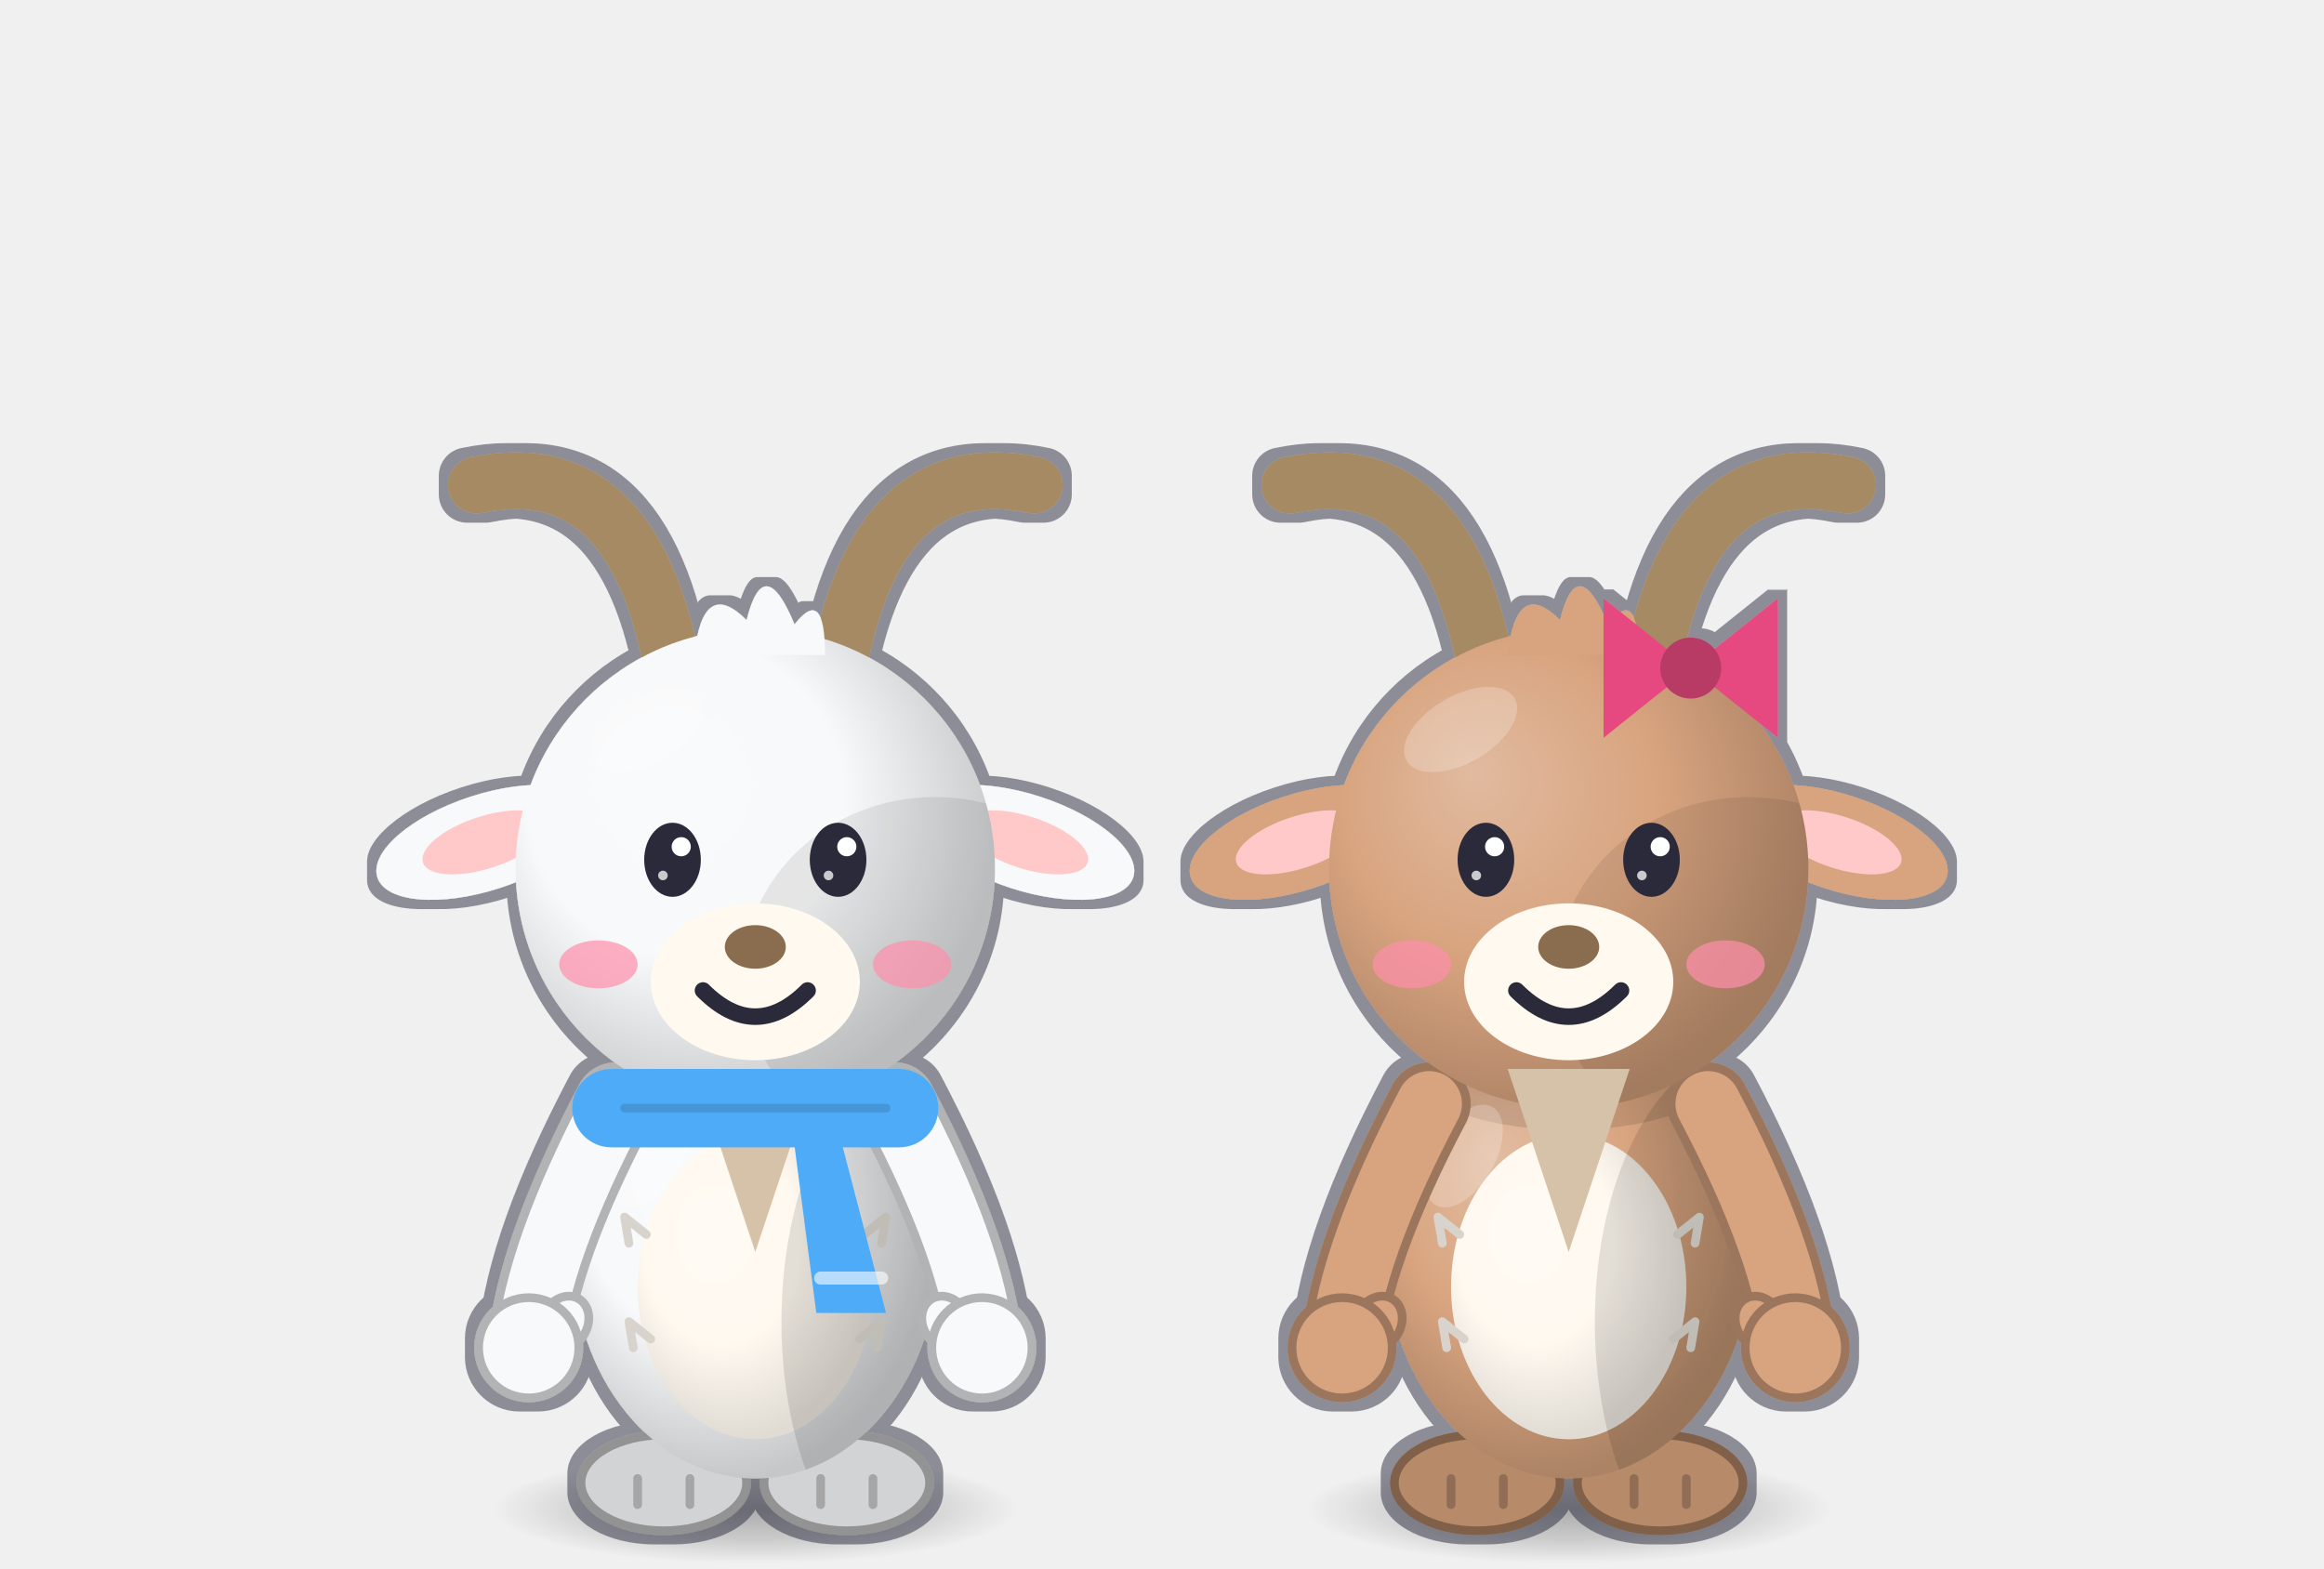
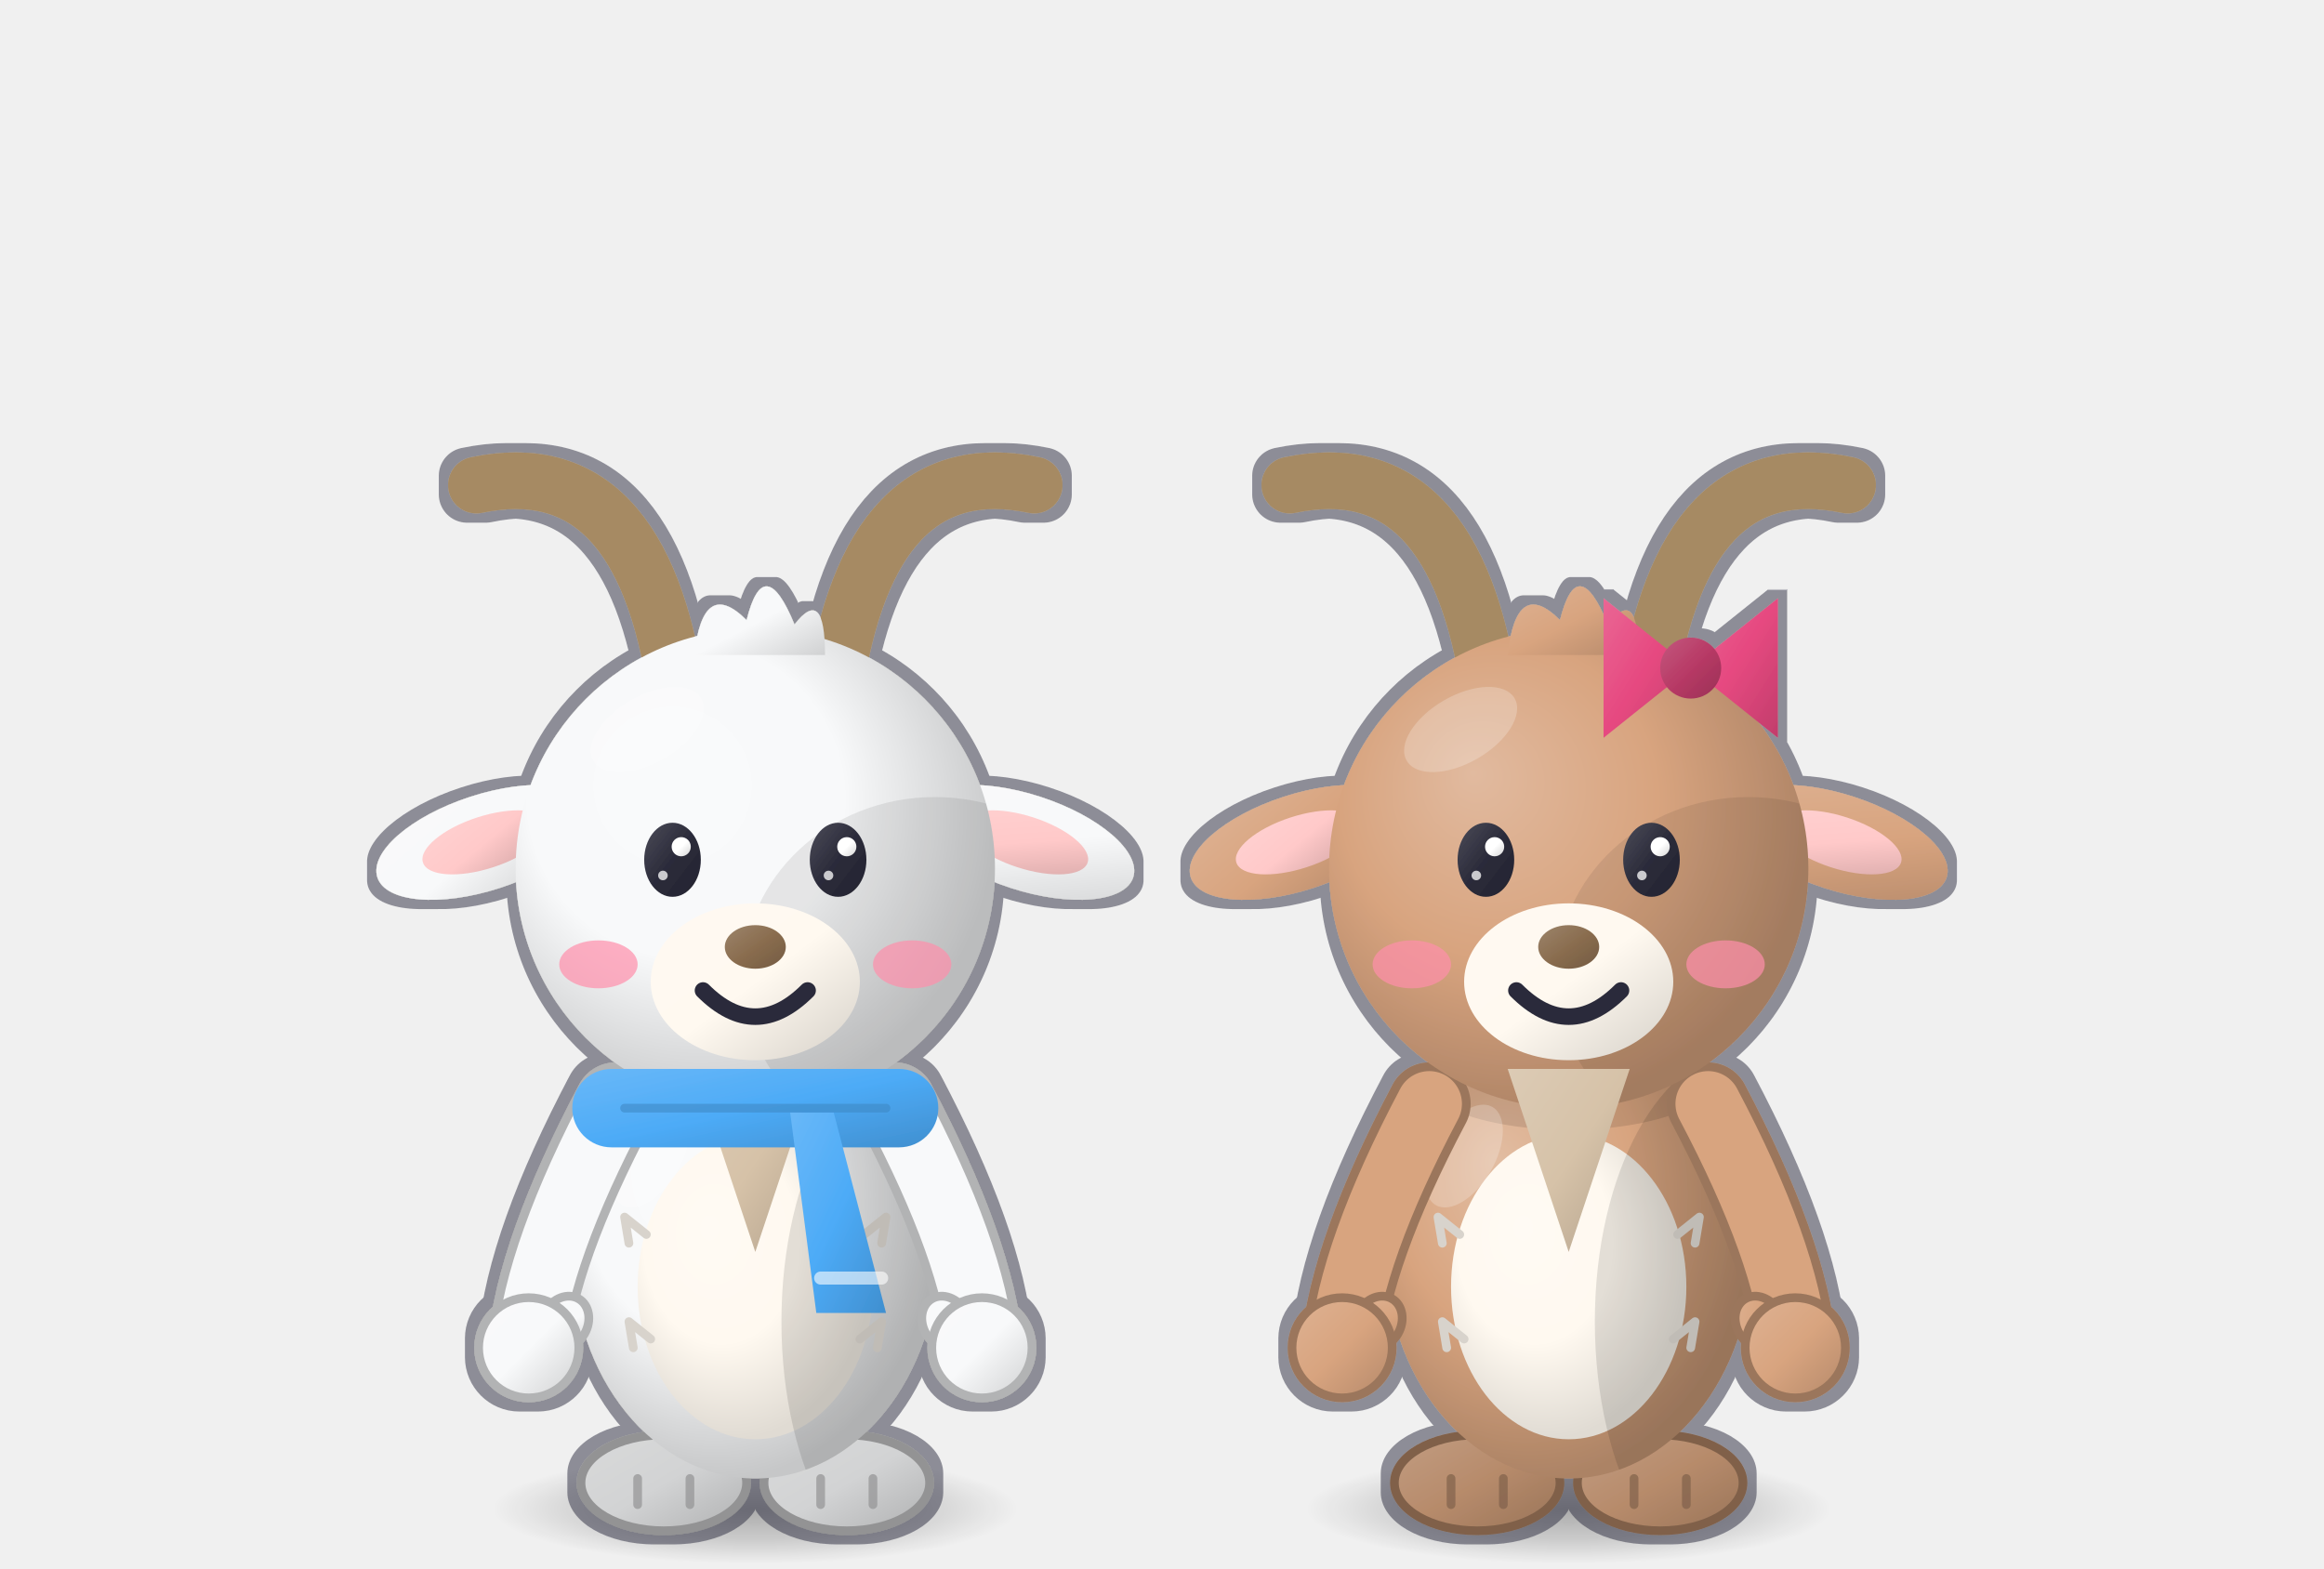
<svg xmlns="http://www.w3.org/2000/svg" viewBox="0 0 400 270" width="400" height="270">
  <defs>
+     <linearGradient id="vol0044542" x1="0" y1="0" x2="1" y2="1">
+       <stop offset="0" stop-color="#ffffff" />
+       <stop offset="0.5" stop-color="#fff" />
+       <stop offset="1" stop-color="#d6d6d6" />
+     </linearGradient>
+     <linearGradient id="vol00eada2" x1="0" y1="0" x2="1" y2="1">
+       <stop offset="0" stop-color="#deb293" />
+       <stop offset="0.5" stop-color="#d8a47f" />
+       <stop offset="1" stop-color="#b5896a" />
+     </linearGradient>
+     <linearGradient id="vol0fe71c1" x1="0" y1="0" x2="1" y2="1">
+       <stop offset="0" stop-color="#9c846b" />
+       <stop offset="0.5" stop-color="#8a6d4f" />
+       <stop offset="1" stop-color="#735b42" />
+     </linearGradient>
+     <linearGradient id="vol136d6e7" x1="0" y1="0" x2="1" y2="1">
+       <stop offset="0" stop-color="#ea6694" />
+       <stop offset="0.5" stop-color="#e64980" />
+       <stop offset="1" stop-color="#c13d6b" />
+     </linearGradient>
+     <linearGradient id="vol2793f9e" x1="0" y1="0" x2="1" y2="1">
+       <stop offset="0" stop-color="#c29d82" />
+       <stop offset="0.5" stop-color="#b78b6b" />
+       <stop offset="1" stop-color="#997459" />
+     </linearGradient>
    <radialGradient id="vol2ea26ee" cx="0.5" cy="0.5" r="0.5">
      <stop offset="0" stop-color="#000" stop-opacity="0.286" />
      <stop offset="0.55" stop-color="#000" stop-opacity="0.156" />
      <stop offset="1" stop-color="#000" stop-opacity="0" />
    </radialGradient>
    <radialGradient id="vol345ca93" cx="0.4" cy="0.4" r="0.6" fx="0.3" fy="0.3">
      <stop offset="0" stop-color="#f9fafb" />
      <stop offset="0.55" stop-color="#f8f9fa" />
      <stop offset="1" stop-color="#c6c7c8" />
    </radialGradient>
+     <linearGradient id="vol38c8b34" x1="0" y1="0" x2="1" y2="1">
+       <stop offset="0" stop-color="#4c4c59" />
+       <stop offset="0.5" stop-color="#2b2b3a" />
+       <stop offset="1" stop-color="#242430" />
+     </linearGradient>
    <radialGradient id="vol42f4a8c" cx="0.4" cy="0.4" r="0.6" fx="0.3" fy="0.3">
      <stop offset="0" stop-color="#f9fafb" />
      <stop offset="0.55" stop-color="#f8f9fa" />
      <stop offset="1" stop-color="#cbcccd" />
    </radialGradient>
    <radialGradient id="vol55bbeac" cx="0.4" cy="0.4" r="0.6" fx="0.3" fy="0.3">
      <stop offset="0" stop-color="#fffaf4" />
      <stop offset="0.55" stop-color="#fff9f0" />
      <stop offset="1" stop-color="#e0dbd3" />
    </radialGradient>
+     <linearGradient id="vol70795a0" x1="0" y1="0" x2="1" y2="1">
+       <stop offset="0" stop-color="#f9f9fa" />
+       <stop offset="0.5" stop-color="#f8f9fa" />
+       <stop offset="1" stop-color="#d0d1d2" />
+     </linearGradient>
+     <linearGradient id="vol7457057" x1="0" y1="0" x2="1" y2="1">
+       <stop offset="0" stop-color="#fff9f2" />
+       <stop offset="0.5" stop-color="#fff9f0" />
+       <stop offset="1" stop-color="#d6d1c9" />
+     </linearGradient>
+     <linearGradient id="vol957febc" x1="0" y1="0" x2="1" y2="1">
+       <stop offset="0" stop-color="#c3597e" />
+       <stop offset="0.5" stop-color="#b83a66" />
+       <stop offset="1" stop-color="#9a3055" />
+     </linearGradient>
+     <linearGradient id="vol9d6cbb7" x1="0" y1="0" x2="1" y2="1">
+       <stop offset="0" stop-color="#dccbb5" />
+       <stop offset="0.5" stop-color="#d6c2a8" />
+       <stop offset="1" stop-color="#b3a28d" />
+     </linearGradient>
+     <linearGradient id="vola10e909" x1="0" y1="0" x2="1" y2="1">
+       <stop offset="0" stop-color="#ffd1d1" />
+       <stop offset="0.5" stop-color="#ffc9c9" />
+       <stop offset="1" stop-color="#d6a8a8" />
+     </linearGradient>
+     <linearGradient id="vola88da3a" x1="0" y1="0" x2="1" y2="1">
+       <stop offset="0" stop-color="#69b8f8" />
+       <stop offset="0.5" stop-color="#4dabf7" />
+       <stop offset="1" stop-color="#408fcf" />
+     </linearGradient>
    <radialGradient id="volbd58ecb" cx="0.4" cy="0.4" r="0.6" fx="0.3" fy="0.3">
      <stop offset="0" stop-color="#e1ba9f" />
      <stop offset="0.55" stop-color="#d8a47f" />
      <stop offset="1" stop-color="#b18668" />
    </radialGradient>
    <radialGradient id="volc208d49" cx="0.4" cy="0.4" r="0.6" fx="0.3" fy="0.3">
      <stop offset="0" stop-color="#e2bda2" />
      <stop offset="0.55" stop-color="#d8a47f" />
      <stop offset="1" stop-color="#ac8365" />
    </radialGradient>
+     <linearGradient id="volde742ad" x1="0" y1="0" x2="1" y2="1">
+       <stop offset="0" stop-color="#d9dada" />
+       <stop offset="0.5" stop-color="#d2d3d4" />
+       <stop offset="1" stop-color="#b0b1b2" />
+     </linearGradient>
  </defs>
  <g transform="translate(130 262) scale(0.75 0.75)">
    <ellipse cx="0" cy="-3" rx="60.5" ry="12.6" fill="url(#vol2ea26ee)" />
-     <filter id="c10" x="-15%" y="-15%" width="130%" height="130%">
+     <filter id="c12" x="-15%" y="-15%" width="130%" height="130%">
      <feMorphology in="SourceAlpha" operator="dilate" radius="2.62" result="e" />
      <feFlood flood-color="#2b2b3a" flood-opacity="0.5" />
      <feComposite in2="e" operator="in" result="o" />
      <feMerge>
        <feMergeNode in="o" />
        <feMergeNode in="SourceGraphic" />
      </feMerge>
    </filter>
-     <g filter="url(#c10)">
-       <ellipse cx="-21" cy="-9" rx="19" ry="11" fill="#d2d3d4" stroke="#939394" stroke-width="2" />
+     <g filter="url(#c12)">
+       <ellipse cx="-21" cy="-9" rx="19" ry="11" fill="url(#volde742ad)" stroke="#939394" stroke-width="2" />
      <line x1="-27" y1="-4" x2="-27" y2="-10" stroke="#939394" stroke-width="2" stroke-linecap="round" opacity="0.7" />
      <line x1="-15" y1="-4" x2="-15" y2="-10" stroke="#939394" stroke-width="2" stroke-linecap="round" opacity="0.7" />
-       <ellipse cx="21" cy="-9" rx="19" ry="11" fill="#d2d3d4" stroke="#939394" stroke-width="2" />
+       <ellipse cx="21" cy="-9" rx="19" ry="11" fill="url(#volde742ad)" stroke="#939394" stroke-width="2" />
      <line x1="15" y1="-4" x2="15" y2="-10" stroke="#939394" stroke-width="2" stroke-linecap="round" opacity="0.7" />
      <line x1="27" y1="-4" x2="27" y2="-10" stroke="#939394" stroke-width="2" stroke-linecap="round" opacity="0.7" />
      <ellipse cx="0" cy="-62" rx="42" ry="52" fill="url(#vol345ca93)" />
      <ellipse cx="0" cy="-54" rx="27" ry="35" fill="url(#vol55bbeac)" />
      <path d="M -25 -66 l -5 -4 l 1 6" fill="none" stroke="#d8d3cc" stroke-width="2" stroke-linecap="round" stroke-linejoin="round" />
      <path d="M -24 -42 l -5 -4 l 1 6" fill="none" stroke="#d8d3cc" stroke-width="2" stroke-linecap="round" stroke-linejoin="round" />
      <path d="M 25 -66 l 5 -4 l -1 6" fill="none" stroke="#d8d3cc" stroke-width="2" stroke-linecap="round" stroke-linejoin="round" />
      <path d="M 24 -42 l 5 -4 l -1 6" fill="none" stroke="#d8d3cc" stroke-width="2" stroke-linecap="round" stroke-linejoin="round" />
-       <clipPath id="k8">
+       <clipPath id="k10">
        <ellipse cx="0" cy="-62" rx="42" ry="52" fill="#000" />
      </clipPath>
-       <g clip-path="url(#k8)">
+       <g clip-path="url(#k10)">
        <ellipse cx="40" cy="-46" rx="34" ry="62" fill="#000" opacity="0.11" />
        <ellipse cx="0" cy="-104" rx="36" ry="14" fill="#000" opacity="0.11" />
        <ellipse cx="-24" cy="-84" rx="7" ry="13" fill="#fff" transform="rotate(30 -24 -84)" opacity="0.22" />
      </g>
      <path d="M -32 -96 Q -50 -62 -52 -40" fill="none" stroke="#b2b3b4" stroke-width="19" stroke-linecap="round" stroke-linejoin="round" />
      <path d="M -32 -96 Q -50 -62 -52 -40" fill="none" stroke="#f8f9fa" stroke-width="15" stroke-linecap="round" stroke-linejoin="round" />
      <path d="M 32 -96 Q 50 -62 52 -40" fill="none" stroke="#b2b3b4" stroke-width="19" stroke-linecap="round" stroke-linejoin="round" />
      <path d="M 32 -96 Q 50 -62 52 -40" fill="none" stroke="#f8f9fa" stroke-width="15" stroke-linecap="round" stroke-linejoin="round" />
-       <ellipse cx="-43.7" cy="-45.8" rx="5.2" ry="6.3" fill="#f8f9fa" transform="rotate(30 -43.7 -45.8)" stroke="#b2b3b4" stroke-width="2" />
-       <circle cx="-52" cy="-40" r="11.5" fill="#f8f9fa" stroke="#b2b3b4" stroke-width="2" />
-       <ellipse cx="43.7" cy="-45.8" rx="5.2" ry="6.3" fill="#f8f9fa" transform="rotate(-30 43.7 -45.8)" stroke="#b2b3b4" stroke-width="2" />
-       <circle cx="52" cy="-40" r="11.5" fill="#f8f9fa" stroke="#b2b3b4" stroke-width="2" />
+       <ellipse cx="-43.7" cy="-45.8" rx="5.2" ry="6.3" fill="url(#vol70795a0)" transform="rotate(30 -43.7 -45.8)" stroke="#b2b3b4" stroke-width="2" />
+       <circle cx="-52" cy="-40" r="11.5" fill="url(#vol70795a0)" stroke="#b2b3b4" stroke-width="2" />
+       <ellipse cx="43.7" cy="-45.8" rx="5.2" ry="6.3" fill="url(#vol70795a0)" transform="rotate(-30 43.7 -45.8)" stroke="#b2b3b4" stroke-width="2" />
+       <circle cx="52" cy="-40" r="11.5" fill="url(#vol70795a0)" stroke="#b2b3b4" stroke-width="2" />
      <g>
        <path d="M -18 -190 Q -26 -246 -64 -238" fill="none" stroke="#a68a64" stroke-width="13" stroke-linecap="round" stroke-linejoin="round" />
-         <ellipse cx="-62" cy="-156" rx="26" ry="11" fill="#f8f9fa" transform="rotate(-18 -62 -156)" />
-         <ellipse cx="-62" cy="-156" rx="15" ry="6" fill="#ffc9c9" transform="rotate(-18 -62 -156)" />
+         <ellipse cx="-62" cy="-156" rx="26" ry="11" fill="url(#vol70795a0)" transform="rotate(-18 -62 -156)" />
+         <ellipse cx="-62" cy="-156" rx="15" ry="6" fill="url(#vola10e909)" transform="rotate(-18 -62 -156)" />
        <path d="M 18 -190 Q 26 -246 64 -238" fill="none" stroke="#a68a64" stroke-width="13" stroke-linecap="round" stroke-linejoin="round" />
-         <ellipse cx="62" cy="-156" rx="26" ry="11" fill="#f8f9fa" transform="rotate(18 62 -156)" />
-         <ellipse cx="62" cy="-156" rx="15" ry="6" fill="#ffc9c9" transform="rotate(18 62 -156)" />
+         <ellipse cx="62" cy="-156" rx="26" ry="11" fill="url(#vol70795a0)" transform="rotate(18 62 -156)" />
+         <ellipse cx="62" cy="-156" rx="15" ry="6" fill="url(#vola10e909)" transform="rotate(18 62 -156)" />
        <circle cx="0" cy="-150" r="55" fill="url(#vol42f4a8c)" />
-         <clipPath id="k9">
+         <clipPath id="k11">
          <circle cx="0" cy="-150" r="55" fill="#000" />
        </clipPath>
-         <g clip-path="url(#k9)">
+         <g clip-path="url(#k11)">
          <ellipse cx="41.2" cy="-125.2" rx="44" ry="41.2" fill="#000" opacity="0.08" />
          <ellipse cx="-24.8" cy="-181.9" rx="14.3" ry="7.7" fill="#fff" transform="rotate(-30 -24.8 -181.9)" opacity="0.22" />
        </g>
-         <path d="M -14 -199 Q -12 -217 -2 -207 Q 2 -223 9 -206 Q 16 -215 16 -199 Z" fill="#f8f9fa" />
-         <polygon points="-14,-104 14,-104 0,-62" fill="#d6c2a8" />
-         <ellipse cx="0" cy="-124" rx="24" ry="18" fill="#fff9f0" />
+         <path d="M -14 -199 Q -12 -217 -2 -207 Q 2 -223 9 -206 Q 16 -215 16 -199 Z" fill="url(#vol70795a0)" />
+         <polygon points="-14,-104 14,-104 0,-62" fill="url(#vol9d6cbb7)" />
+         <ellipse cx="0" cy="-124" rx="24" ry="18" fill="url(#vol7457057)" />
        <ellipse cx="-36" cy="-128" rx="9" ry="5.5" fill="#ff8fab" opacity="0.7" />
        <ellipse cx="36" cy="-128" rx="9" ry="5.5" fill="#ff8fab" opacity="0.7" />
-         <ellipse cx="-19" cy="-152" rx="6.5" ry="8.5" fill="#2b2b3a" />
-         <circle cx="-17" cy="-155" r="2.2" fill="#fff" />
+         <ellipse cx="-19" cy="-152" rx="6.5" ry="8.5" fill="url(#vol38c8b34)" />
+         <circle cx="-17" cy="-155" r="2.2" fill="url(#vol0044542)" />
        <circle cx="-21.2" cy="-148.4" r="1.1" fill="#fff" opacity="0.75" />
-         <ellipse cx="19" cy="-152" rx="6.5" ry="8.5" fill="#2b2b3a" />
-         <circle cx="21" cy="-155" r="2.2" fill="#fff" />
+         <ellipse cx="19" cy="-152" rx="6.5" ry="8.5" fill="url(#vol38c8b34)" />
+         <circle cx="21" cy="-155" r="2.2" fill="url(#vol0044542)" />
        <circle cx="16.8" cy="-148.4" r="1.1" fill="#fff" opacity="0.75" />
-         <ellipse cx="0" cy="-132" rx="7" ry="5" fill="#8a6d4f" />
+         <ellipse cx="0" cy="-132" rx="7" ry="5" fill="url(#vol0fe71c1)" />
        <path d="M -12 -122 Q 0 -110 12 -122" fill="none" stroke="#2b2b3a" stroke-width="3.8" stroke-linecap="round" stroke-linejoin="round" />
      </g>
      <g>
-         <rect x="-42" y="-104" width="84" height="18" rx="9" fill="#4dabf7" />
-         <path d="M 18 -94 L 30 -48 L 14 -48 L 8 -94 Z" fill="#4dabf7" />
+         <rect x="-42" y="-104" width="84" height="18" rx="9" fill="url(#vola88da3a)" />
+         <path d="M 18 -94 L 30 -48 L 14 -48 L 8 -94 Z" fill="url(#vola88da3a)" />
        <line x1="15" y1="-56" x2="29" y2="-56" stroke="#fff" stroke-width="3" stroke-linecap="round" opacity="0.6" />
        <line x1="-30" y1="-95" x2="30" y2="-95" stroke="#3d88c5" stroke-width="2" stroke-linecap="round" opacity="0.6" />
      </g>
    </g>
  </g>
  <g transform="translate(270 262) scale(0.75 0.75)">
    <ellipse cx="0" cy="-3" rx="60.5" ry="12.6" fill="url(#vol2ea26ee)" />
-     <filter id="c13" x="-15%" y="-15%" width="130%" height="130%">
+     <filter id="c15" x="-15%" y="-15%" width="130%" height="130%">
      <feMorphology in="SourceAlpha" operator="dilate" radius="2.62" result="e" />
      <feFlood flood-color="#2b2b3a" flood-opacity="0.5" />
      <feComposite in2="e" operator="in" result="o" />
      <feMerge>
        <feMergeNode in="o" />
        <feMergeNode in="SourceGraphic" />
      </feMerge>
    </filter>
-     <g filter="url(#c13)">
-       <ellipse cx="-21" cy="-9" rx="19" ry="11" fill="#b78b6b" stroke="#80614a" stroke-width="2" />
+     <g filter="url(#c15)">
+       <ellipse cx="-21" cy="-9" rx="19" ry="11" fill="url(#vol2793f9e)" stroke="#80614a" stroke-width="2" />
      <line x1="-27" y1="-4" x2="-27" y2="-10" stroke="#80614a" stroke-width="2" stroke-linecap="round" opacity="0.7" />
      <line x1="-15" y1="-4" x2="-15" y2="-10" stroke="#80614a" stroke-width="2" stroke-linecap="round" opacity="0.7" />
-       <ellipse cx="21" cy="-9" rx="19" ry="11" fill="#b78b6b" stroke="#80614a" stroke-width="2" />
+       <ellipse cx="21" cy="-9" rx="19" ry="11" fill="url(#vol2793f9e)" stroke="#80614a" stroke-width="2" />
      <line x1="15" y1="-4" x2="15" y2="-10" stroke="#80614a" stroke-width="2" stroke-linecap="round" opacity="0.7" />
      <line x1="27" y1="-4" x2="27" y2="-10" stroke="#80614a" stroke-width="2" stroke-linecap="round" opacity="0.7" />
      <ellipse cx="0" cy="-62" rx="42" ry="52" fill="url(#volc208d49)" />
      <ellipse cx="0" cy="-54" rx="27" ry="35" fill="url(#vol55bbeac)" />
      <path d="M -25 -66 l -5 -4 l 1 6" fill="none" stroke="#d8d3cc" stroke-width="2" stroke-linecap="round" stroke-linejoin="round" />
      <path d="M -24 -42 l -5 -4 l 1 6" fill="none" stroke="#d8d3cc" stroke-width="2" stroke-linecap="round" stroke-linejoin="round" />
      <path d="M 25 -66 l 5 -4 l -1 6" fill="none" stroke="#d8d3cc" stroke-width="2" stroke-linecap="round" stroke-linejoin="round" />
      <path d="M 24 -42 l 5 -4 l -1 6" fill="none" stroke="#d8d3cc" stroke-width="2" stroke-linecap="round" stroke-linejoin="round" />
-       <clipPath id="k11">
+       <clipPath id="k13">
        <ellipse cx="0" cy="-62" rx="42" ry="52" fill="#000" />
      </clipPath>
-       <g clip-path="url(#k11)">
+       <g clip-path="url(#k13)">
        <ellipse cx="40" cy="-46" rx="34" ry="62" fill="#000" opacity="0.11" />
        <ellipse cx="0" cy="-104" rx="36" ry="14" fill="#000" opacity="0.11" />
        <ellipse cx="-24" cy="-84" rx="7" ry="13" fill="#fff" transform="rotate(30 -24 -84)" opacity="0.22" />
      </g>
      <path d="M -32 -96 Q -50 -62 -52 -40" fill="none" stroke="#9b765b" stroke-width="19" stroke-linecap="round" stroke-linejoin="round" />
      <path d="M -32 -96 Q -50 -62 -52 -40" fill="none" stroke="#d8a47f" stroke-width="15" stroke-linecap="round" stroke-linejoin="round" />
      <path d="M 32 -96 Q 50 -62 52 -40" fill="none" stroke="#9b765b" stroke-width="19" stroke-linecap="round" stroke-linejoin="round" />
      <path d="M 32 -96 Q 50 -62 52 -40" fill="none" stroke="#d8a47f" stroke-width="15" stroke-linecap="round" stroke-linejoin="round" />
-       <ellipse cx="-43.7" cy="-45.8" rx="5.2" ry="6.3" fill="#d8a47f" transform="rotate(30 -43.7 -45.8)" stroke="#9b765b" stroke-width="2" />
-       <circle cx="-52" cy="-40" r="11.5" fill="#d8a47f" stroke="#9b765b" stroke-width="2" />
-       <ellipse cx="43.7" cy="-45.8" rx="5.2" ry="6.3" fill="#d8a47f" transform="rotate(-30 43.7 -45.8)" stroke="#9b765b" stroke-width="2" />
-       <circle cx="52" cy="-40" r="11.5" fill="#d8a47f" stroke="#9b765b" stroke-width="2" />
+       <ellipse cx="-43.7" cy="-45.8" rx="5.2" ry="6.3" fill="url(#vol00eada2)" transform="rotate(30 -43.7 -45.8)" stroke="#9b765b" stroke-width="2" />
+       <circle cx="-52" cy="-40" r="11.5" fill="url(#vol00eada2)" stroke="#9b765b" stroke-width="2" />
+       <ellipse cx="43.7" cy="-45.8" rx="5.2" ry="6.3" fill="url(#vol00eada2)" transform="rotate(-30 43.7 -45.8)" stroke="#9b765b" stroke-width="2" />
+       <circle cx="52" cy="-40" r="11.5" fill="url(#vol00eada2)" stroke="#9b765b" stroke-width="2" />
      <g>
        <path d="M -18 -190 Q -26 -246 -64 -238" fill="none" stroke="#a68a64" stroke-width="13" stroke-linecap="round" stroke-linejoin="round" />
-         <ellipse cx="-62" cy="-156" rx="26" ry="11" fill="#d8a47f" transform="rotate(-18 -62 -156)" />
-         <ellipse cx="-62" cy="-156" rx="15" ry="6" fill="#ffc9c9" transform="rotate(-18 -62 -156)" />
+         <ellipse cx="-62" cy="-156" rx="26" ry="11" fill="url(#vol00eada2)" transform="rotate(-18 -62 -156)" />
+         <ellipse cx="-62" cy="-156" rx="15" ry="6" fill="url(#vola10e909)" transform="rotate(-18 -62 -156)" />
        <path d="M 18 -190 Q 26 -246 64 -238" fill="none" stroke="#a68a64" stroke-width="13" stroke-linecap="round" stroke-linejoin="round" />
-         <ellipse cx="62" cy="-156" rx="26" ry="11" fill="#d8a47f" transform="rotate(18 62 -156)" />
-         <ellipse cx="62" cy="-156" rx="15" ry="6" fill="#ffc9c9" transform="rotate(18 62 -156)" />
+         <ellipse cx="62" cy="-156" rx="26" ry="11" fill="url(#vol00eada2)" transform="rotate(18 62 -156)" />
+         <ellipse cx="62" cy="-156" rx="15" ry="6" fill="url(#vola10e909)" transform="rotate(18 62 -156)" />
        <circle cx="0" cy="-150" r="55" fill="url(#volbd58ecb)" />
-         <clipPath id="k12">
+         <clipPath id="k14">
          <circle cx="0" cy="-150" r="55" fill="#000" />
        </clipPath>
-         <g clip-path="url(#k12)">
+         <g clip-path="url(#k14)">
          <ellipse cx="41.2" cy="-125.2" rx="44" ry="41.2" fill="#000" opacity="0.08" />
          <ellipse cx="-24.8" cy="-181.9" rx="14.3" ry="7.7" fill="#fff" transform="rotate(-30 -24.8 -181.9)" opacity="0.22" />
        </g>
-         <path d="M -14 -199 Q -12 -217 -2 -207 Q 2 -223 9 -206 Q 16 -215 16 -199 Z" fill="#d8a47f" />
-         <polygon points="-14,-104 14,-104 0,-62" fill="#d6c2a8" />
-         <ellipse cx="0" cy="-124" rx="24" ry="18" fill="#fff9f0" />
+         <path d="M -14 -199 Q -12 -217 -2 -207 Q 2 -223 9 -206 Q 16 -215 16 -199 Z" fill="url(#vol00eada2)" />
+         <polygon points="-14,-104 14,-104 0,-62" fill="url(#vol9d6cbb7)" />
+         <ellipse cx="0" cy="-124" rx="24" ry="18" fill="url(#vol7457057)" />
        <ellipse cx="-36" cy="-128" rx="9" ry="5.5" fill="#ff8fab" opacity="0.7" />
        <ellipse cx="36" cy="-128" rx="9" ry="5.5" fill="#ff8fab" opacity="0.7" />
-         <ellipse cx="-19" cy="-152" rx="6.5" ry="8.5" fill="#2b2b3a" />
-         <circle cx="-17" cy="-155" r="2.2" fill="#fff" />
+         <ellipse cx="-19" cy="-152" rx="6.5" ry="8.5" fill="url(#vol38c8b34)" />
+         <circle cx="-17" cy="-155" r="2.2" fill="url(#vol0044542)" />
        <circle cx="-21.2" cy="-148.4" r="1.1" fill="#fff" opacity="0.75" />
-         <ellipse cx="19" cy="-152" rx="6.5" ry="8.5" fill="#2b2b3a" />
-         <circle cx="21" cy="-155" r="2.2" fill="#fff" />
+         <ellipse cx="19" cy="-152" rx="6.5" ry="8.5" fill="url(#vol38c8b34)" />
+         <circle cx="21" cy="-155" r="2.2" fill="url(#vol0044542)" />
        <circle cx="16.8" cy="-148.4" r="1.1" fill="#fff" opacity="0.75" />
-         <ellipse cx="0" cy="-132" rx="7" ry="5" fill="#8a6d4f" />
+         <ellipse cx="0" cy="-132" rx="7" ry="5" fill="url(#vol0fe71c1)" />
        <path d="M -12 -122 Q 0 -110 12 -122" fill="none" stroke="#2b2b3a" stroke-width="3.8" stroke-linecap="round" stroke-linejoin="round" />
        <g>
-           <polygon points="28,-196 8,-212 8,-180" fill="#e64980" />
-           <polygon points="28,-196 48,-212 48,-180" fill="#e64980" />
-           <circle cx="28" cy="-196" r="7" fill="#b83a66" />
+           <polygon points="28,-196 8,-212 8,-180" fill="url(#vol136d6e7)" />
+           <polygon points="28,-196 48,-212 48,-180" fill="url(#vol136d6e7)" />
+           <circle cx="28" cy="-196" r="7" fill="url(#vol957febc)" />
        </g>
      </g>
    </g>
  </g>
</svg>
